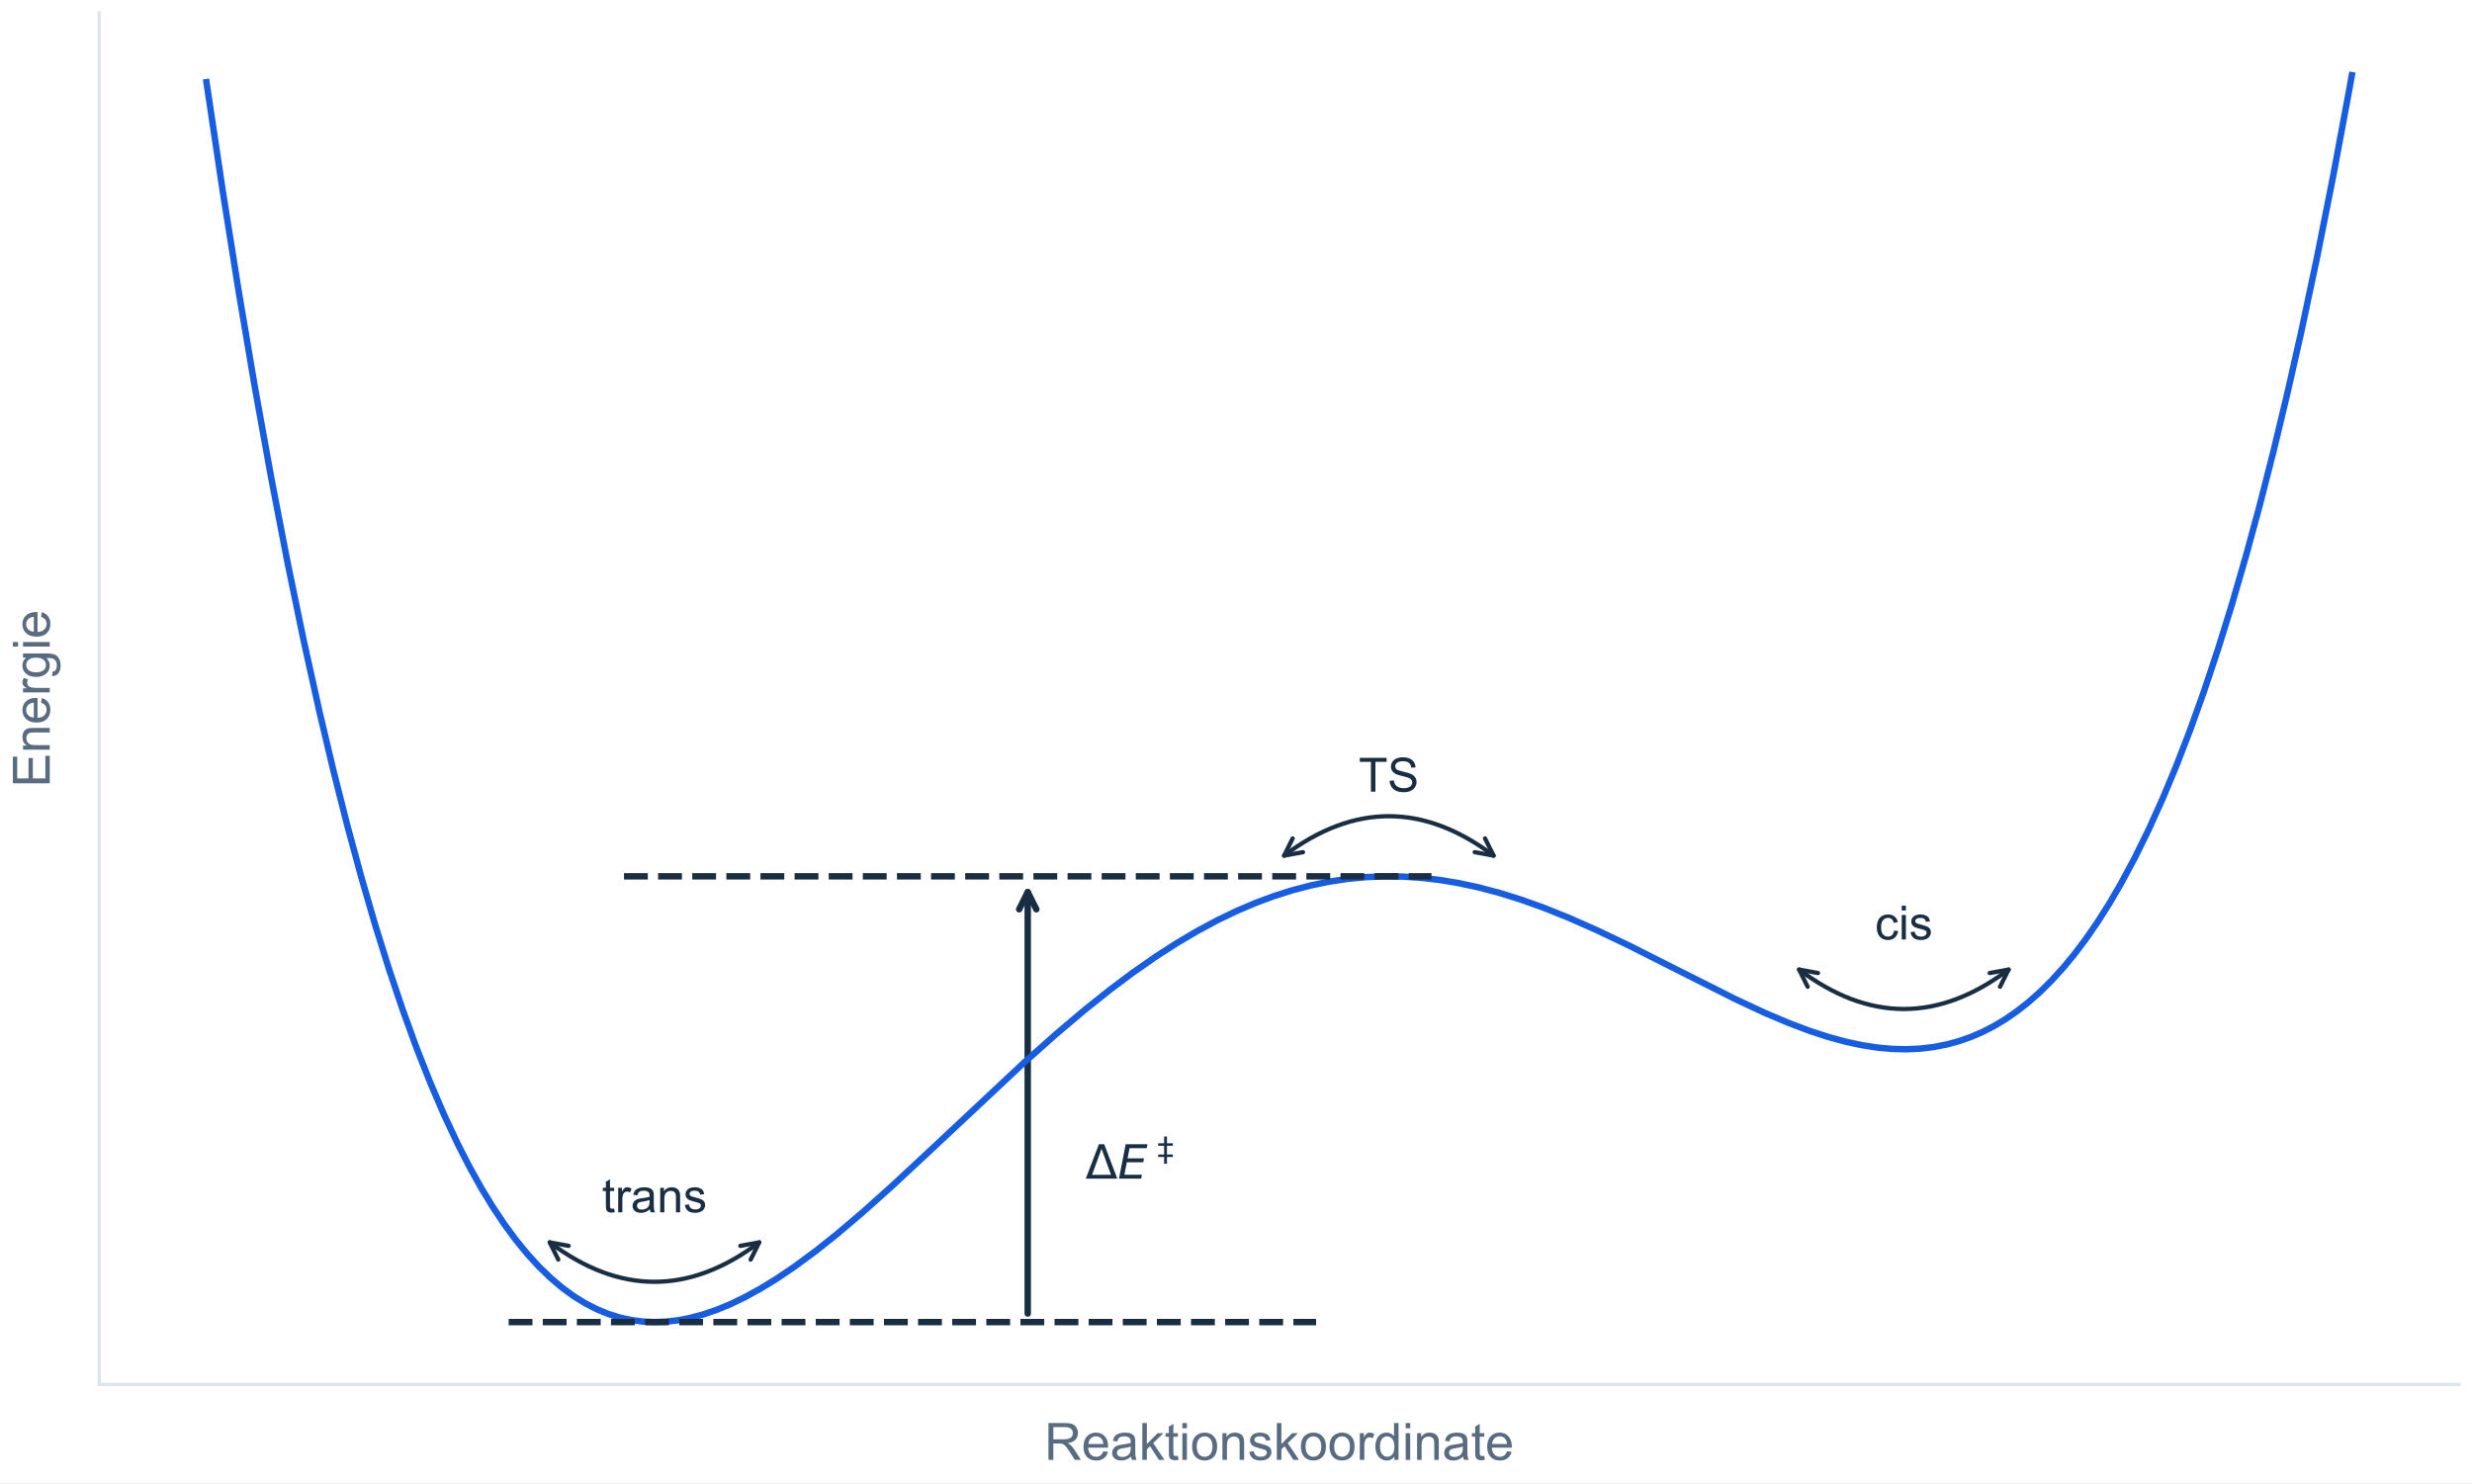
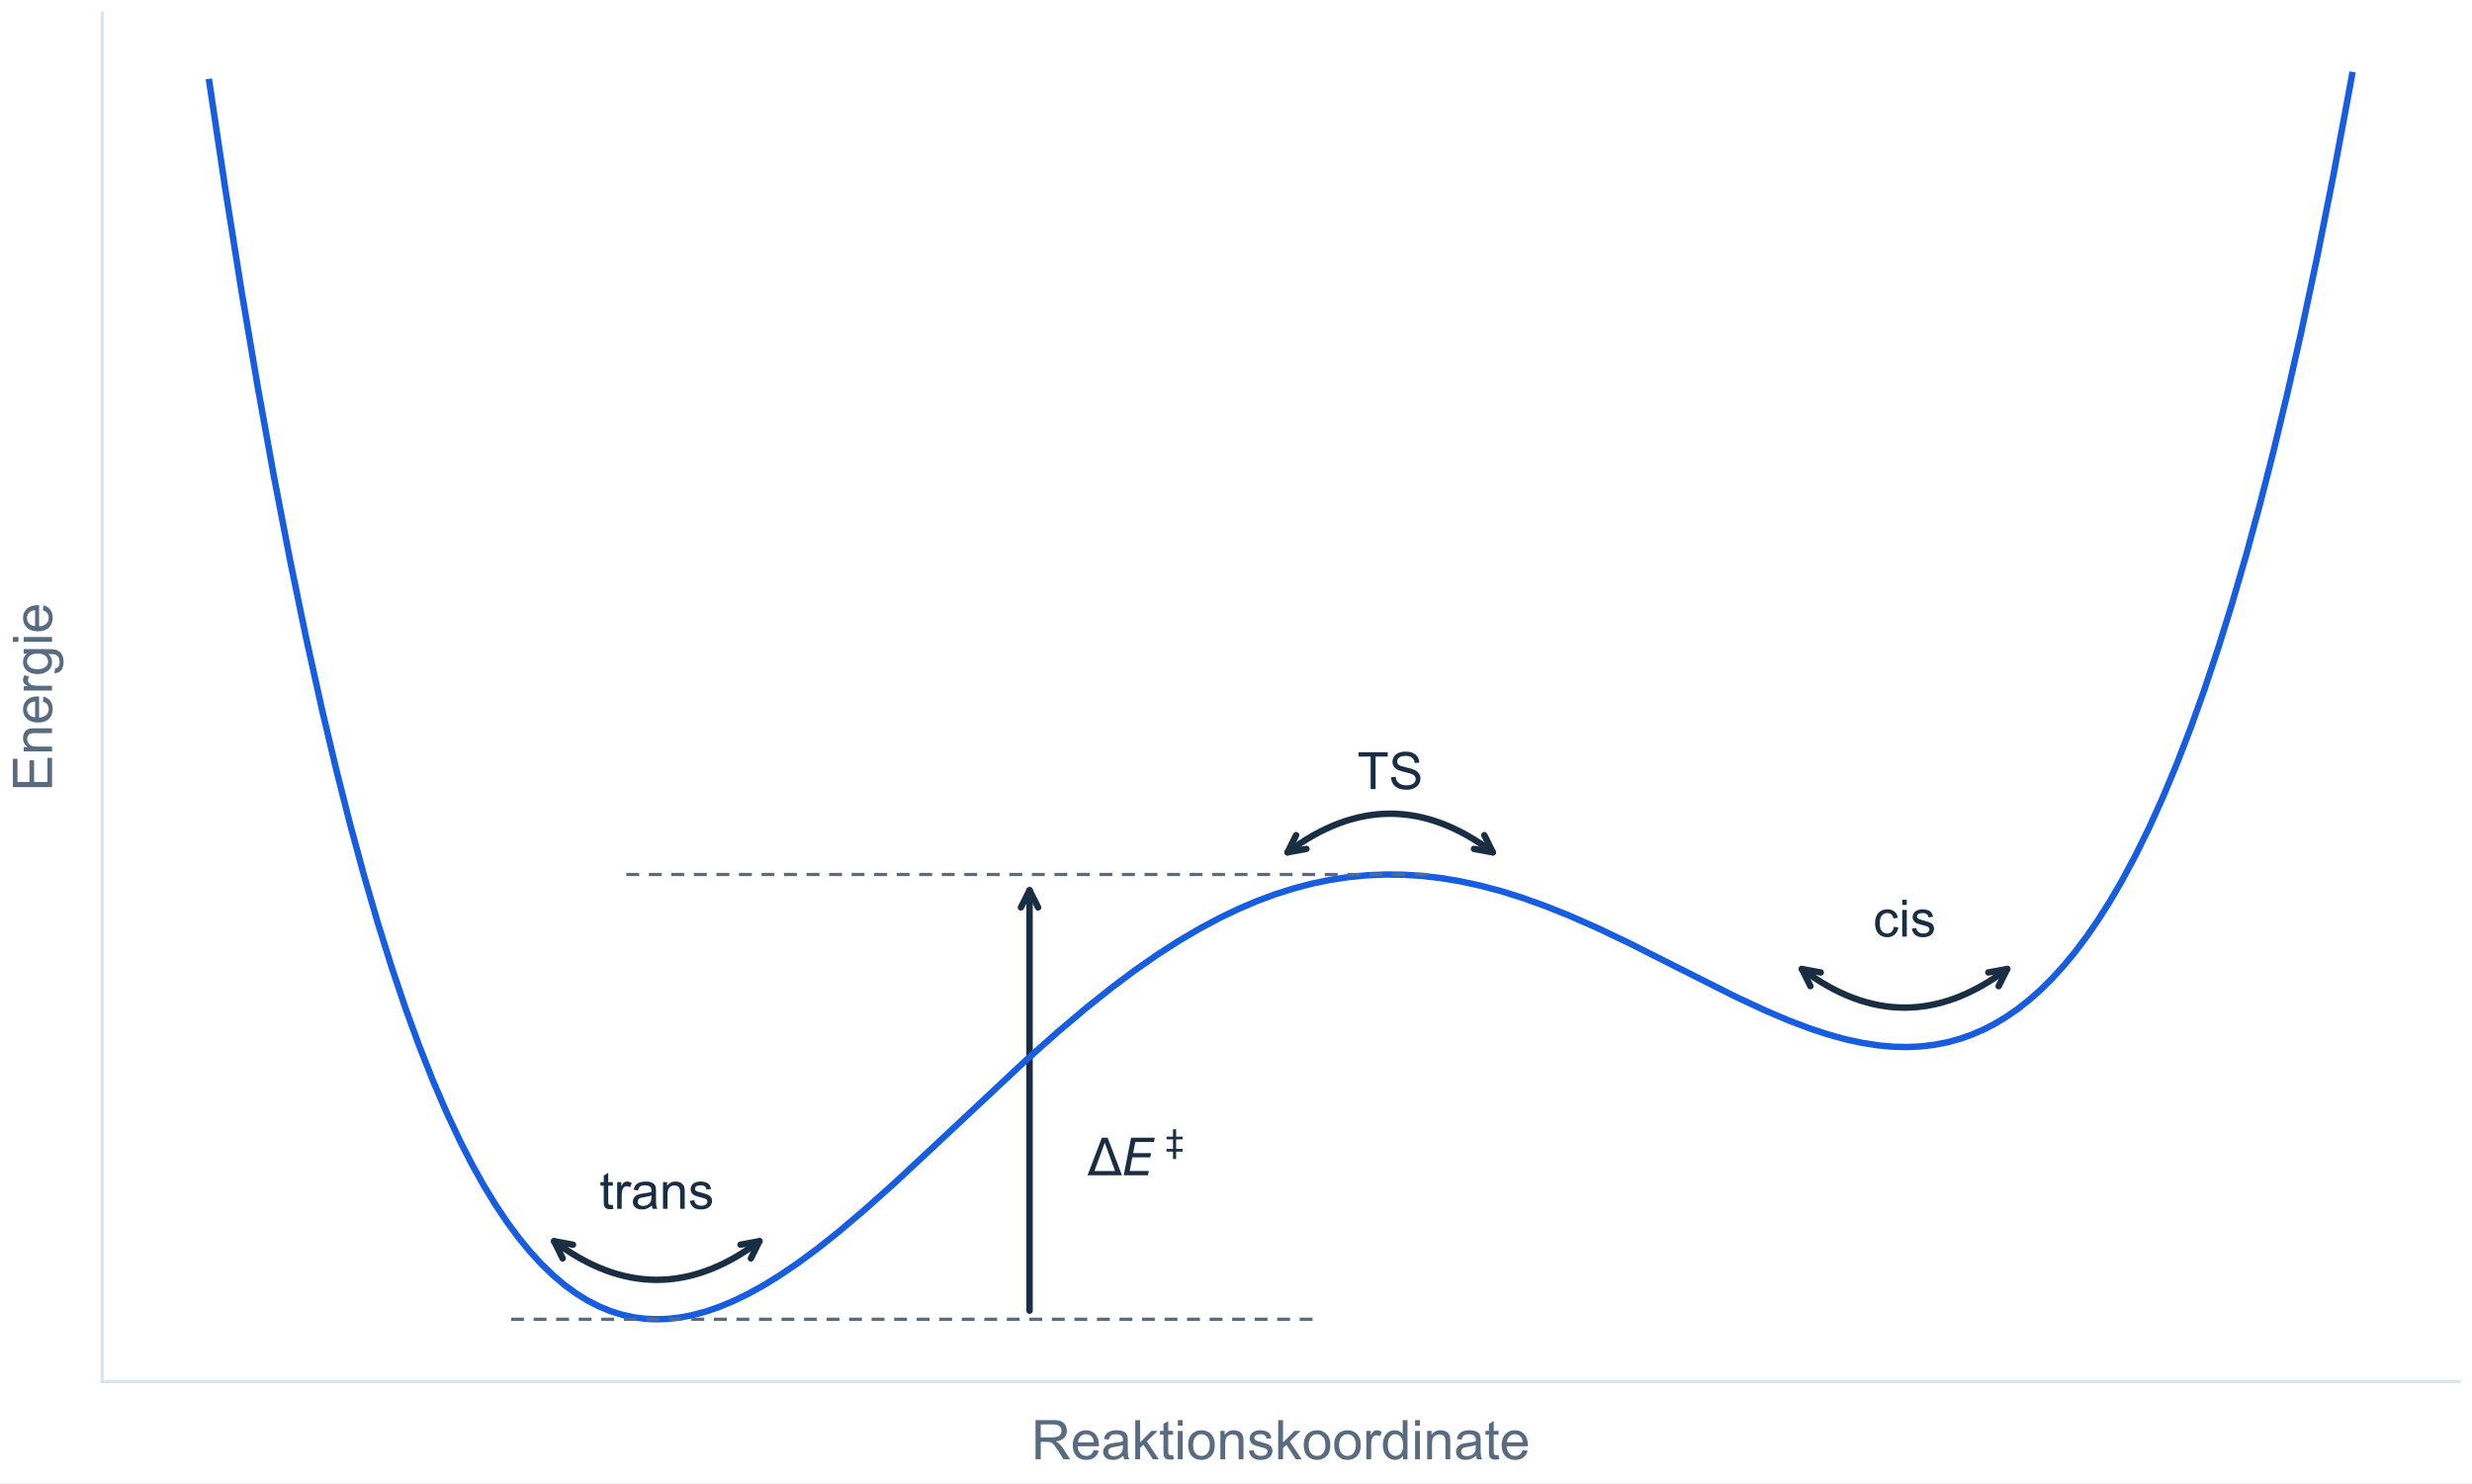
<svg xmlns="http://www.w3.org/2000/svg" xmlns:xlink="http://www.w3.org/1999/xlink" width="576pt" height="345.6pt" viewBox="0 0 576 345.6" version="1.1">
  <defs>
    <style type="text/css">*{stroke-linejoin: round; stroke-linecap: butt}</style>
  </defs>
  <g id="figure_1">
    <g id="patch_1">
      <path d="M 0 345.6  L 576 345.6  L 576 0  L 0 0  z " style="fill: #ffffff" />
    </g>
    <g id="axes_1">
      <g id="patch_2">
-         <path d="M 23.115 322.625  L 573 322.625  L 573 3  L 23.115 3  z " style="fill: #ffffff" />
+         <path d="M 23.81 321.939  L 573 321.939  L 573 3  L 23.81 3  z " style="fill: #ffffff" />
      </g>
      <g id="matplotlib.axis_1">
        <g id="text_1">
-           <g style="fill: #586b80" transform="translate(243.3609 340.2148) scale(0.12 -0.12)">
+           <g style="fill: #586b80" transform="translate(240.2897 340.0657) scale(0.1275 -0.1275)">
            <defs>
              <path id="ArialMT-52" d="M 503 0  L 503 4581  L 2534 4581  Q 3147 4581 3465 4457  Q 3784 4334 3975 4021  Q 4166 3709 4166 3331  Q 4166 2844 3850 2509  Q 3534 2175 2875 2084  Q 3116 1969 3241 1856  Q 3506 1613 3744 1247  L 4541 0  L 3778 0  L 3172 953  Q 2906 1366 2734 1584  Q 2563 1803 2427 1890  Q 2291 1978 2150 2013  Q 2047 2034 1813 2034  L 1109 2034  L 1109 0  L 503 0  z M 1109 2559  L 2413 2559  Q 2828 2559 3062 2645  Q 3297 2731 3419 2920  Q 3541 3109 3541 3331  Q 3541 3656 3305 3865  Q 3069 4075 2559 4075  L 1109 4075  L 1109 2559  z " transform="scale(0.015625)" />
              <path id="ArialMT-65" d="M 2694 1069  L 3275 997  Q 3138 488 2766 206  Q 2394 -75 1816 -75  Q 1088 -75 661 373  Q 234 822 234 1631  Q 234 2469 665 2931  Q 1097 3394 1784 3394  Q 2450 3394 2872 2941  Q 3294 2488 3294 1666  Q 3294 1616 3291 1516  L 816 1516  Q 847 969 1125 678  Q 1403 388 1819 388  Q 2128 388 2347 550  Q 2566 713 2694 1069  z M 847 1978  L 2700 1978  Q 2663 2397 2488 2606  Q 2219 2931 1791 2931  Q 1403 2931 1139 2672  Q 875 2413 847 1978  z " transform="scale(0.015625)" />
              <path id="ArialMT-61" d="M 2588 409  Q 2275 144 1986 34  Q 1697 -75 1366 -75  Q 819 -75 525 192  Q 231 459 231 875  Q 231 1119 342 1320  Q 453 1522 633 1644  Q 813 1766 1038 1828  Q 1203 1872 1538 1913  Q 2219 1994 2541 2106  Q 2544 2222 2544 2253  Q 2544 2597 2384 2738  Q 2169 2928 1744 2928  Q 1347 2928 1158 2789  Q 969 2650 878 2297  L 328 2372  Q 403 2725 575 2942  Q 747 3159 1072 3276  Q 1397 3394 1825 3394  Q 2250 3394 2515 3294  Q 2781 3194 2906 3042  Q 3031 2891 3081 2659  Q 3109 2516 3109 2141  L 3109 1391  Q 3109 606 3145 398  Q 3181 191 3288 0  L 2700 0  Q 2613 175 2588 409  z M 2541 1666  Q 2234 1541 1622 1453  Q 1275 1403 1131 1340  Q 988 1278 909 1158  Q 831 1038 831 891  Q 831 666 1001 516  Q 1172 366 1500 366  Q 1825 366 2078 508  Q 2331 650 2450 897  Q 2541 1088 2541 1459  L 2541 1666  z " transform="scale(0.015625)" />
              <path id="ArialMT-6b" d="M 425 0  L 425 4581  L 988 4581  L 988 1969  L 2319 3319  L 3047 3319  L 1778 2088  L 3175 0  L 2481 0  L 1384 1697  L 988 1316  L 988 0  L 425 0  z " transform="scale(0.015625)" />
              <path id="ArialMT-74" d="M 1650 503  L 1731 6  Q 1494 -44 1306 -44  Q 1000 -44 831 53  Q 663 150 594 308  Q 525 466 525 972  L 525 2881  L 113 2881  L 113 3319  L 525 3319  L 525 4141  L 1084 4478  L 1084 3319  L 1650 3319  L 1650 2881  L 1084 2881  L 1084 941  Q 1084 700 1114 631  Q 1144 563 1211 522  Q 1278 481 1403 481  Q 1497 481 1650 503  z " transform="scale(0.015625)" />
              <path id="ArialMT-69" d="M 425 3934  L 425 4581  L 988 4581  L 988 3934  L 425 3934  z M 425 0  L 425 3319  L 988 3319  L 988 0  L 425 0  z " transform="scale(0.015625)" />
              <path id="ArialMT-6f" d="M 213 1659  Q 213 2581 725 3025  Q 1153 3394 1769 3394  Q 2453 3394 2887 2945  Q 3322 2497 3322 1706  Q 3322 1066 3130 698  Q 2938 331 2570 128  Q 2203 -75 1769 -75  Q 1072 -75 642 372  Q 213 819 213 1659  z M 791 1659  Q 791 1022 1069 705  Q 1347 388 1769 388  Q 2188 388 2466 706  Q 2744 1025 2744 1678  Q 2744 2294 2464 2611  Q 2184 2928 1769 2928  Q 1347 2928 1069 2612  Q 791 2297 791 1659  z " transform="scale(0.015625)" />
              <path id="ArialMT-6e" d="M 422 0  L 422 3319  L 928 3319  L 928 2847  Q 1294 3394 1984 3394  Q 2284 3394 2536 3286  Q 2788 3178 2913 3003  Q 3038 2828 3088 2588  Q 3119 2431 3119 2041  L 3119 0  L 2556 0  L 2556 2019  Q 2556 2363 2490 2533  Q 2425 2703 2258 2804  Q 2091 2906 1866 2906  Q 1506 2906 1245 2678  Q 984 2450 984 1813  L 984 0  L 422 0  z " transform="scale(0.015625)" />
              <path id="ArialMT-73" d="M 197 991  L 753 1078  Q 800 744 1014 566  Q 1228 388 1613 388  Q 2000 388 2187 545  Q 2375 703 2375 916  Q 2375 1106 2209 1216  Q 2094 1291 1634 1406  Q 1016 1563 777 1677  Q 538 1791 414 1992  Q 291 2194 291 2438  Q 291 2659 392 2848  Q 494 3038 669 3163  Q 800 3259 1026 3326  Q 1253 3394 1513 3394  Q 1903 3394 2198 3281  Q 2494 3169 2634 2976  Q 2775 2784 2828 2463  L 2278 2388  Q 2241 2644 2061 2787  Q 1881 2931 1553 2931  Q 1166 2931 1000 2803  Q 834 2675 834 2503  Q 834 2394 903 2306  Q 972 2216 1119 2156  Q 1203 2125 1616 2013  Q 2213 1853 2448 1751  Q 2684 1650 2818 1456  Q 2953 1263 2953 975  Q 2953 694 2789 445  Q 2625 197 2315 61  Q 2006 -75 1616 -75  Q 969 -75 630 194  Q 291 463 197 991  z " transform="scale(0.015625)" />
              <path id="ArialMT-72" d="M 416 0  L 416 3319  L 922 3319  L 922 2816  Q 1116 3169 1280 3281  Q 1444 3394 1641 3394  Q 1925 3394 2219 3213  L 2025 2691  Q 1819 2813 1613 2813  Q 1428 2813 1281 2702  Q 1134 2591 1072 2394  Q 978 2094 978 1738  L 978 0  L 416 0  z " transform="scale(0.015625)" />
              <path id="ArialMT-64" d="M 2575 0  L 2575 419  Q 2259 -75 1647 -75  Q 1250 -75 917 144  Q 584 363 401 755  Q 219 1147 219 1656  Q 219 2153 384 2558  Q 550 2963 881 3178  Q 1213 3394 1622 3394  Q 1922 3394 2156 3267  Q 2391 3141 2538 2938  L 2538 4581  L 3097 4581  L 3097 0  L 2575 0  z M 797 1656  Q 797 1019 1065 703  Q 1334 388 1700 388  Q 2069 388 2326 689  Q 2584 991 2584 1609  Q 2584 2291 2321 2609  Q 2059 2928 1675 2928  Q 1300 2928 1048 2622  Q 797 2316 797 1656  z " transform="scale(0.015625)" />
            </defs>
            <use xlink:href="#ArialMT-52" />
            <use xlink:href="#ArialMT-65" transform="translate(72.2168 0)" />
            <use xlink:href="#ArialMT-61" transform="translate(127.832 0)" />
            <use xlink:href="#ArialMT-6b" transform="translate(183.4473 0)" />
            <use xlink:href="#ArialMT-74" transform="translate(233.4473 0)" />
            <use xlink:href="#ArialMT-69" transform="translate(261.2305 0)" />
            <use xlink:href="#ArialMT-6f" transform="translate(283.4473 0)" />
            <use xlink:href="#ArialMT-6e" transform="translate(339.0625 0)" />
            <use xlink:href="#ArialMT-73" transform="translate(394.6777 0)" />
            <use xlink:href="#ArialMT-6b" transform="translate(444.6777 0)" />
            <use xlink:href="#ArialMT-6f" transform="translate(494.6777 0)" />
            <use xlink:href="#ArialMT-6f" transform="translate(550.293 0)" />
            <use xlink:href="#ArialMT-72" transform="translate(605.9082 0)" />
            <use xlink:href="#ArialMT-64" transform="translate(639.209 0)" />
            <use xlink:href="#ArialMT-69" transform="translate(694.8242 0)" />
            <use xlink:href="#ArialMT-6e" transform="translate(717.041 0)" />
            <use xlink:href="#ArialMT-61" transform="translate(772.6562 0)" />
            <use xlink:href="#ArialMT-74" transform="translate(828.2715 0)" />
            <use xlink:href="#ArialMT-65" transform="translate(856.0547 0)" />
          </g>
        </g>
      </g>
      <g id="matplotlib.axis_2">
        <g id="text_2">
-           <g style="fill: #586b80" transform="translate(11.58962 183.4922) rotate(-90) scale(0.12 -0.12)">
+           <g style="fill: #586b80" transform="translate(12.12645 184.4417) rotate(-90) scale(0.1275 -0.1275)">
            <defs>
              <path id="ArialMT-45" d="M 506 0  L 506 4581  L 3819 4581  L 3819 4041  L 1113 4041  L 1113 2638  L 3647 2638  L 3647 2100  L 1113 2100  L 1113 541  L 3925 541  L 3925 0  L 506 0  z " transform="scale(0.015625)" />
              <path id="ArialMT-67" d="M 319 -275  L 866 -356  Q 900 -609 1056 -725  Q 1266 -881 1628 -881  Q 2019 -881 2231 -725  Q 2444 -569 2519 -288  Q 2563 -116 2559 434  Q 2191 0 1641 0  Q 956 0 581 494  Q 206 988 206 1678  Q 206 2153 378 2554  Q 550 2956 876 3175  Q 1203 3394 1644 3394  Q 2231 3394 2613 2919  L 2613 3319  L 3131 3319  L 3131 450  Q 3131 -325 2973 -648  Q 2816 -972 2473 -1159  Q 2131 -1347 1631 -1347  Q 1038 -1347 672 -1080  Q 306 -813 319 -275  z M 784 1719  Q 784 1066 1043 766  Q 1303 466 1694 466  Q 2081 466 2343 764  Q 2606 1063 2606 1700  Q 2606 2309 2336 2618  Q 2066 2928 1684 2928  Q 1309 2928 1046 2623  Q 784 2319 784 1719  z " transform="scale(0.015625)" />
            </defs>
            <use xlink:href="#ArialMT-45" />
            <use xlink:href="#ArialMT-6e" transform="translate(66.69922 0)" />
            <use xlink:href="#ArialMT-65" transform="translate(122.3145 0)" />
            <use xlink:href="#ArialMT-72" transform="translate(177.9297 0)" />
            <use xlink:href="#ArialMT-67" transform="translate(211.2305 0)" />
            <use xlink:href="#ArialMT-69" transform="translate(266.8457 0)" />
            <use xlink:href="#ArialMT-65" transform="translate(289.0625 0)" />
          </g>
        </g>
      </g>
      <g id="patch_3">
-         <path d="M 128.095 289.522  Q 152.499 307.899 176.904 289.525  " clip-path="url(#p8ff09ff134)" style="fill: none; stroke: #192d43; stroke-linecap: round" />
-         <path d="M 130.087 293.525  L 128.095 289.522  L 132.493 290.33  " clip-path="url(#p8ff09ff134)" style="fill: none; stroke: #192d43; stroke-linecap: round" />
-         <path d="M 172.505 290.333  L 176.904 289.525  L 174.911 293.529  " clip-path="url(#p8ff09ff134)" style="fill: none; stroke: #192d43; stroke-linecap: round" />
+         <path d="M 129.111 289.25  Q 153.034 307.26 176.956 289.249  " clip-path="url(#p1180f19df1)" style="fill: none; stroke: #192d43; stroke-width: 1.5; stroke-linecap: round" />
+         <path d="M 131.104 293.254  L 129.111 289.25  L 133.51 290.058  " clip-path="url(#p1180f19df1)" style="fill: none; stroke: #192d43; stroke-width: 1.5; stroke-linecap: round" />
+         <path d="M 172.558 290.057  L 176.956 289.249  L 174.964 293.252  " clip-path="url(#p1180f19df1)" style="fill: none; stroke: #192d43; stroke-width: 1.5; stroke-linecap: round" />
      </g>
      <g id="patch_4">
-         <path d="M 419.207 225.946  Q 443.611 244.324 468.016 225.95  " clip-path="url(#p8ff09ff134)" style="fill: none; stroke: #192d43; stroke-linecap: round" />
-         <path d="M 421.199 229.95  L 419.207 225.946  L 423.605 226.755  " clip-path="url(#p8ff09ff134)" style="fill: none; stroke: #192d43; stroke-linecap: round" />
-         <path d="M 463.617 226.758  L 468.016 225.95  L 466.023 229.954  " clip-path="url(#p8ff09ff134)" style="fill: none; stroke: #192d43; stroke-linecap: round" />
+         <path d="M 419.855 225.812  Q 443.778 243.821 467.701 225.81  " clip-path="url(#p1180f19df1)" style="fill: none; stroke: #192d43; stroke-width: 1.5; stroke-linecap: round" />
+         <path d="M 421.848 229.815  L 419.855 225.812  L 424.254 226.62  " clip-path="url(#p1180f19df1)" style="fill: none; stroke: #192d43; stroke-width: 1.5; stroke-linecap: round" />
+         <path d="M 463.302 226.618  L 467.701 225.81  L 465.708 229.814  " clip-path="url(#p1180f19df1)" style="fill: none; stroke: #192d43; stroke-width: 1.5; stroke-linecap: round" />
      </g>
      <g id="patch_5">
-         <path d="M 299.21 199.398  Q 323.615 181.021 348.019 199.395  " clip-path="url(#p8ff09ff134)" style="fill: none; stroke: #192d43; stroke-linecap: round" />
-         <path d="M 303.609 198.59  L 299.21 199.398  L 301.203 195.394  " clip-path="url(#p8ff09ff134)" style="fill: none; stroke: #192d43; stroke-linecap: round" />
-         <path d="M 346.027 195.391  L 348.019 199.395  L 343.621 198.587  " clip-path="url(#p8ff09ff134)" style="fill: none; stroke: #192d43; stroke-linecap: round" />
+         <path d="M 300.011 198.633  Q 323.933 180.623 347.856 198.635  " clip-path="url(#p1180f19df1)" style="fill: none; stroke: #192d43; stroke-width: 1.5; stroke-linecap: round" />
+         <path d="M 304.409 197.825  L 300.011 198.633  L 302.003 194.629  " clip-path="url(#p1180f19df1)" style="fill: none; stroke: #192d43; stroke-width: 1.5; stroke-linecap: round" />
+         <path d="M 345.863 194.631  L 347.856 198.635  L 343.458 197.826  " clip-path="url(#p1180f19df1)" style="fill: none; stroke: #192d43; stroke-width: 1.5; stroke-linecap: round" />
      </g>
      <g id="patch_6">
-         <path d="M 239.472 306.097  Q 239.472 256.158 239.472 207.897  " clip-path="url(#p8ff09ff134)" style="fill: none; stroke: #192d43; stroke-width: 1.5; stroke-linecap: round" />
-         <path d="M 237.472 211.897  L 239.472 207.897  L 241.472 211.897  " clip-path="url(#p8ff09ff134)" style="fill: none; stroke: #192d43; stroke-width: 1.5; stroke-linecap: round" />
+         <path d="M 239.893 305.44  Q 239.893 255.615 239.893 207.467  " clip-path="url(#p1180f19df1)" style="fill: none; stroke: #192d43; stroke-width: 1.5; stroke-linecap: round" />
+         <path d="M 237.893 211.467  L 239.893 207.467  L 241.893 211.467  " clip-path="url(#p1180f19df1)" style="fill: none; stroke: #192d43; stroke-width: 1.5; stroke-linecap: round" />
      </g>
      <g id="line2d_1">
-         <path d="M 48.11 19.152  L 51.877 44.359  L 55.643 68.078  L 59.41 90.357  L 63.177 111.245  L 66.943 130.79  L 70.71 149.037  L 74.477 166.034  L 77.705 179.643  L 80.934 192.394  L 84.163 204.315  L 87.391 215.435  L 90.62 225.779  L 93.849 235.376  L 97.077 244.25  L 100.306 252.427  L 103.534 259.934  L 106.763 266.794  L 109.453 272.036  L 112.144 276.86  L 114.834 281.28  L 117.525 285.311  L 120.215 288.965  L 122.906 292.256  L 125.596 295.197  L 128.287 297.801  L 130.977 300.08  L 133.668 302.048  L 136.358 303.715  L 139.049 305.096  L 141.739 306.201  L 144.43 307.042  L 147.12 307.63  L 149.811 307.979  L 152.501 308.097  L 155.192 307.997  L 157.882 307.689  L 160.573 307.184  L 163.802 306.332  L 167.03 305.229  L 170.259 303.892  L 173.487 302.337  L 177.254 300.271  L 181.021 297.958  L 185.326 295.042  L 190.168 291.459  L 195.011 287.601  L 200.93 282.581  L 207.926 276.323  L 217.073 267.807  L 238.597 247.641  L 246.131 240.942  L 252.588 235.481  L 258.507 230.753  L 263.888 226.719  L 269.269 222.964  L 274.112 219.842  L 278.955 216.978  L 283.798 214.385  L 288.103 212.316  L 292.407 210.475  L 296.712 208.868  L 301.017 207.497  L 305.322 206.366  L 309.627 205.474  L 313.931 204.822  L 318.236 204.408  L 322.541 204.229  L 326.846 204.282  L 331.151 204.561  L 335.455 205.06  L 339.76 205.772  L 344.603 206.814  L 349.446 208.099  L 354.289 209.609  L 359.67 211.53  L 365.589 213.903  L 372.046 216.756  L 379.58 220.353  L 389.804 225.511  L 404.332 232.826  L 411.328 236.084  L 416.709 238.365  L 421.551 240.195  L 425.856 241.607  L 430.161 242.781  L 433.928 243.586  L 437.694 244.157  L 440.923 244.441  L 444.152 244.52  L 447.38 244.376  L 450.609 243.992  L 453.837 243.35  L 456.528 242.607  L 459.218 241.662  L 461.909 240.505  L 464.599 239.125  L 467.29 237.511  L 469.98 235.651  L 472.671 233.535  L 475.361 231.15  L 478.052 228.485  L 480.742 225.528  L 483.433 222.266  L 486.123 218.688  L 488.814 214.78  L 491.504 210.529  L 494.195 205.923  L 497.424 199.909  L 500.652 193.341  L 503.881 186.195  L 507.109 178.449  L 510.338 170.077  L 513.567 161.055  L 516.795 151.358  L 520.024 140.96  L 523.252 129.836  L 526.481 117.959  L 529.71 105.302  L 532.938 91.839  L 536.167 77.542  L 539.934 59.77  L 543.7 40.781  L 547.467 20.528  L 548.005 17.529  L 548.005 17.529  " clip-path="url(#p8ff09ff134)" style="fill: none; stroke: #165de1; stroke-width: 1.5; stroke-linecap: square" />
+         <path d="M 48.773 19.117  L 52.535 44.27  L 56.297 67.938  L 60.059 90.17  L 63.821 111.013  L 67.583 130.515  L 71.345 148.724  L 75.107 165.685  L 78.331 179.264  L 81.556 191.987  L 84.78 203.883  L 88.005 214.979  L 91.229 225.301  L 94.454 234.877  L 97.678 243.732  L 100.903 251.892  L 104.127 259.382  L 107.352 266.228  L 110.039 271.458  L 112.726 276.272  L 115.413 280.683  L 118.1 284.705  L 120.787 288.351  L 123.475 291.635  L 126.162 294.57  L 128.849 297.168  L 131.536 299.443  L 134.223 301.406  L 136.91 303.07  L 139.597 304.447  L 142.284 305.55  L 144.971 306.389  L 147.658 306.977  L 150.346 307.324  L 153.033 307.442  L 155.72 307.342  L 158.407 307.035  L 161.094 306.531  L 164.318 305.681  L 167.543 304.58  L 170.768 303.246  L 173.992 301.695  L 177.754 299.634  L 181.516 297.325  L 185.815 294.416  L 190.652 290.84  L 195.489 286.99  L 201.4 281.981  L 208.387 275.737  L 217.523 267.238  L 239.02 247.116  L 246.544 240.431  L 252.993 234.982  L 258.904 230.264  L 264.279 226.239  L 269.653 222.492  L 274.49 219.376  L 279.326 216.518  L 284.163 213.931  L 288.463 211.867  L 292.762 210.03  L 297.061 208.426  L 301.361 207.059  L 305.66 205.929  L 309.959 205.039  L 314.259 204.389  L 318.558 203.975  L 322.857 203.797  L 327.157 203.85  L 331.456 204.129  L 335.756 204.627  L 340.055 205.336  L 344.892 206.377  L 349.728 207.659  L 354.565 209.166  L 359.939 211.082  L 365.851 213.451  L 372.3 216.298  L 379.824 219.887  L 390.035 225.034  L 404.545 232.333  L 411.532 235.583  L 416.906 237.859  L 421.743 239.686  L 426.042 241.095  L 430.342 242.267  L 434.103 243.07  L 437.865 243.639  L 441.09 243.923  L 444.314 244.002  L 447.539 243.858  L 450.764 243.474  L 453.988 242.835  L 456.675 242.093  L 459.362 241.15  L 462.049 239.995  L 464.736 238.618  L 467.424 237.008  L 470.111 235.152  L 472.798 233.04  L 475.485 230.661  L 478.172 228.002  L 480.859 225.051  L 483.546 221.796  L 486.233 218.225  L 488.92 214.325  L 491.607 210.084  L 494.295 205.488  L 497.519 199.486  L 500.744 192.932  L 503.968 185.802  L 507.193 178.072  L 510.417 169.719  L 513.642 160.716  L 516.866 151.04  L 520.091 140.664  L 523.315 129.564  L 526.54 117.712  L 529.764 105.082  L 532.989 91.648  L 536.213 77.382  L 539.975 59.648  L 543.737 40.7  L 547.499 20.49  L 548.037 17.497  L 548.037 17.497  " clip-path="url(#p1180f19df1)" style="fill: none; stroke: #165de1; stroke-width: 1.5; stroke-linecap: square" />
      </g>
      <g id="line2d_2">
-         <path d="M 118.52 308.097  L 306.667 308.097  " clip-path="url(#p8ff09ff134)" style="fill: none; stroke-dasharray: 5.55,2.4; stroke-dashoffset: 0; stroke: #192d43; stroke-width: 1.5" />
+         <path d="M 119.095 307.442  L 307.004 307.442  " clip-path="url(#p1180f19df1)" style="fill: none; stroke-dasharray: 3,2.25; stroke-dashoffset: 0; stroke: #586b80; stroke-width: 0.75" />
      </g>
      <g id="line2d_3">
-         <path d="M 145.398 204.221  L 333.545 204.221  " clip-path="url(#p8ff09ff134)" style="fill: none; stroke-dasharray: 5.55,2.4; stroke-dashoffset: 0; stroke: #192d43; stroke-width: 1.5" />
+         <path d="M 145.939 203.789  L 333.848 203.789  " clip-path="url(#p1180f19df1)" style="fill: none; stroke-dasharray: 3,2.25; stroke-dashoffset: 0; stroke: #586b80; stroke-width: 0.75" />
      </g>
      <g id="patch_7">
-         <path d="M 23.115 322.625  L 23.115 3  " style="fill: none; stroke: #dce4ed; stroke-width: 0.75; stroke-linejoin: miter; stroke-linecap: square" />
+         <path d="M 23.81 321.939  L 23.81 3  " style="fill: none; stroke: #dce4ed; stroke-width: 0.75; stroke-linejoin: miter; stroke-linecap: square" />
      </g>
      <g id="patch_8">
-         <path d="M 23.115 322.625  L 573 322.625  " style="fill: none; stroke: #dce4ed; stroke-width: 0.75; stroke-linejoin: miter; stroke-linecap: square" />
+         <path d="M 23.81 321.939  L 573 321.939  " style="fill: none; stroke: #dce4ed; stroke-width: 0.75; stroke-linejoin: miter; stroke-linecap: square" />
      </g>
      <g id="text_3">
-         <g style="fill: #192d43" transform="translate(140.2751 282.5125) scale(0.11 -0.11)">
+         <g style="fill: #192d43" transform="translate(139.6948 281.7092) scale(0.12 -0.12)">
          <use xlink:href="#ArialMT-74" />
          <use xlink:href="#ArialMT-72" transform="translate(27.7832 0)" />
          <use xlink:href="#ArialMT-61" transform="translate(61.08398 0)" />
          <use xlink:href="#ArialMT-6e" transform="translate(116.6992 0)" />
          <use xlink:href="#ArialMT-73" transform="translate(172.3145 0)" />
        </g>
      </g>
      <g id="text_4">
-         <g style="fill: #192d43" transform="translate(436.8916 218.9374) scale(0.11 -0.11)">
+         <g style="fill: #192d43" transform="translate(436.4439 218.2705) scale(0.12 -0.12)">
          <defs>
            <path id="ArialMT-63" d="M 2588 1216  L 3141 1144  Q 3050 572 2676 248  Q 2303 -75 1759 -75  Q 1078 -75 664 370  Q 250 816 250 1647  Q 250 2184 428 2587  Q 606 2991 970 3192  Q 1334 3394 1763 3394  Q 2303 3394 2647 3120  Q 2991 2847 3088 2344  L 2541 2259  Q 2463 2594 2264 2762  Q 2066 2931 1784 2931  Q 1359 2931 1093 2626  Q 828 2322 828 1663  Q 828 994 1084 691  Q 1341 388 1753 388  Q 2084 388 2306 591  Q 2528 794 2588 1216  z " transform="scale(0.015625)" />
          </defs>
          <use xlink:href="#ArialMT-63" />
          <use xlink:href="#ArialMT-69" transform="translate(50 0)" />
          <use xlink:href="#ArialMT-73" transform="translate(72.2168 0)" />
        </g>
      </g>
      <g id="text_5">
-         <g style="fill: #192d43" transform="translate(316.5893 184.486) scale(0.11 -0.11)">
+         <g style="fill: #192d43" transform="translate(316.2654 183.8931) scale(0.12 -0.12)">
          <defs>
            <path id="ArialMT-54" d="M 1659 0  L 1659 4041  L 150 4041  L 150 4581  L 3781 4581  L 3781 4041  L 2266 4041  L 2266 0  L 1659 0  z " transform="scale(0.015625)" />
            <path id="ArialMT-53" d="M 288 1472  L 859 1522  Q 900 1178 1048 958  Q 1197 738 1509 602  Q 1822 466 2213 466  Q 2559 466 2825 569  Q 3091 672 3220 851  Q 3350 1031 3350 1244  Q 3350 1459 3225 1620  Q 3100 1781 2813 1891  Q 2628 1963 1997 2114  Q 1366 2266 1113 2400  Q 784 2572 623 2826  Q 463 3081 463 3397  Q 463 3744 659 4045  Q 856 4347 1234 4503  Q 1613 4659 2075 4659  Q 2584 4659 2973 4495  Q 3363 4331 3572 4012  Q 3781 3694 3797 3291  L 3216 3247  Q 3169 3681 2898 3903  Q 2628 4125 2100 4125  Q 1550 4125 1298 3923  Q 1047 3722 1047 3438  Q 1047 3191 1225 3031  Q 1400 2872 2139 2705  Q 2878 2538 3153 2413  Q 3553 2228 3743 1945  Q 3934 1663 3934 1294  Q 3934 928 3725 604  Q 3516 281 3123 101  Q 2731 -78 2241 -78  Q 1619 -78 1198 103  Q 778 284 539 648  Q 300 1013 288 1472  z " transform="scale(0.015625)" />
          </defs>
          <use xlink:href="#ArialMT-54" />
          <use xlink:href="#ArialMT-53" transform="translate(61.08398 0)" />
        </g>
      </g>
      <g id="text_6">
-         <g style="fill: #192d43" transform="translate(252.9109 274.7479) scale(0.11 -0.11)">
+         <g style="fill: #192d43" transform="translate(253.3153 273.9613) scale(0.12 -0.12)">
          <defs>
            <path id="DejaVuSans-394" d="M 2188 4044  L 906 525  L 3472 525  L 2188 4044  z M 50 0  L 1831 4666  L 2547 4666  L 4325 0  L 50 0  z " transform="scale(0.015625)" />
            <path id="DejaVuSans-Oblique-45" d="M 1081 4666  L 4031 4666  L 3928 4134  L 1606 4134  L 1338 2753  L 3566 2753  L 3463 2222  L 1234 2222  L 909 531  L 3284 531  L 3181 0  L 172 0  L 1081 4666  z " transform="scale(0.015625)" />
            <path id="DejaVuSans-2021" d="M 3022 697  L 1875 697  L 1875 -616  L 1325 -616  L 1325 697  L 178 697  L 178 1178  L 1325 1178  L 1325 2875  L 178 2875  L 178 3353  L 1325 3353  L 1325 4666  L 1875 4666  L 1875 3353  L 3022 3353  L 3022 2875  L 1875 2875  L 1875 1178  L 3022 1178  L 3022 697  z " transform="scale(0.015625)" />
          </defs>
          <use xlink:href="#DejaVuSans-394" transform="translate(0 0.684375)" />
          <use xlink:href="#DejaVuSans-Oblique-45" transform="translate(68.4082 0.684375)" />
          <use xlink:href="#DejaVuSans-2021" transform="translate(152.2463 38.96563) scale(0.7)" />
        </g>
      </g>
    </g>
  </g>
  <defs>
-     <clipPath id="p8ff09ff134">
-       <rect x="23.115" y="3" width="549.885" height="319.625" />
+     <clipPath id="p1180f19df1">
+       <rect x="23.81" y="3" width="549.19" height="318.939" />
    </clipPath>
  </defs>
</svg>
